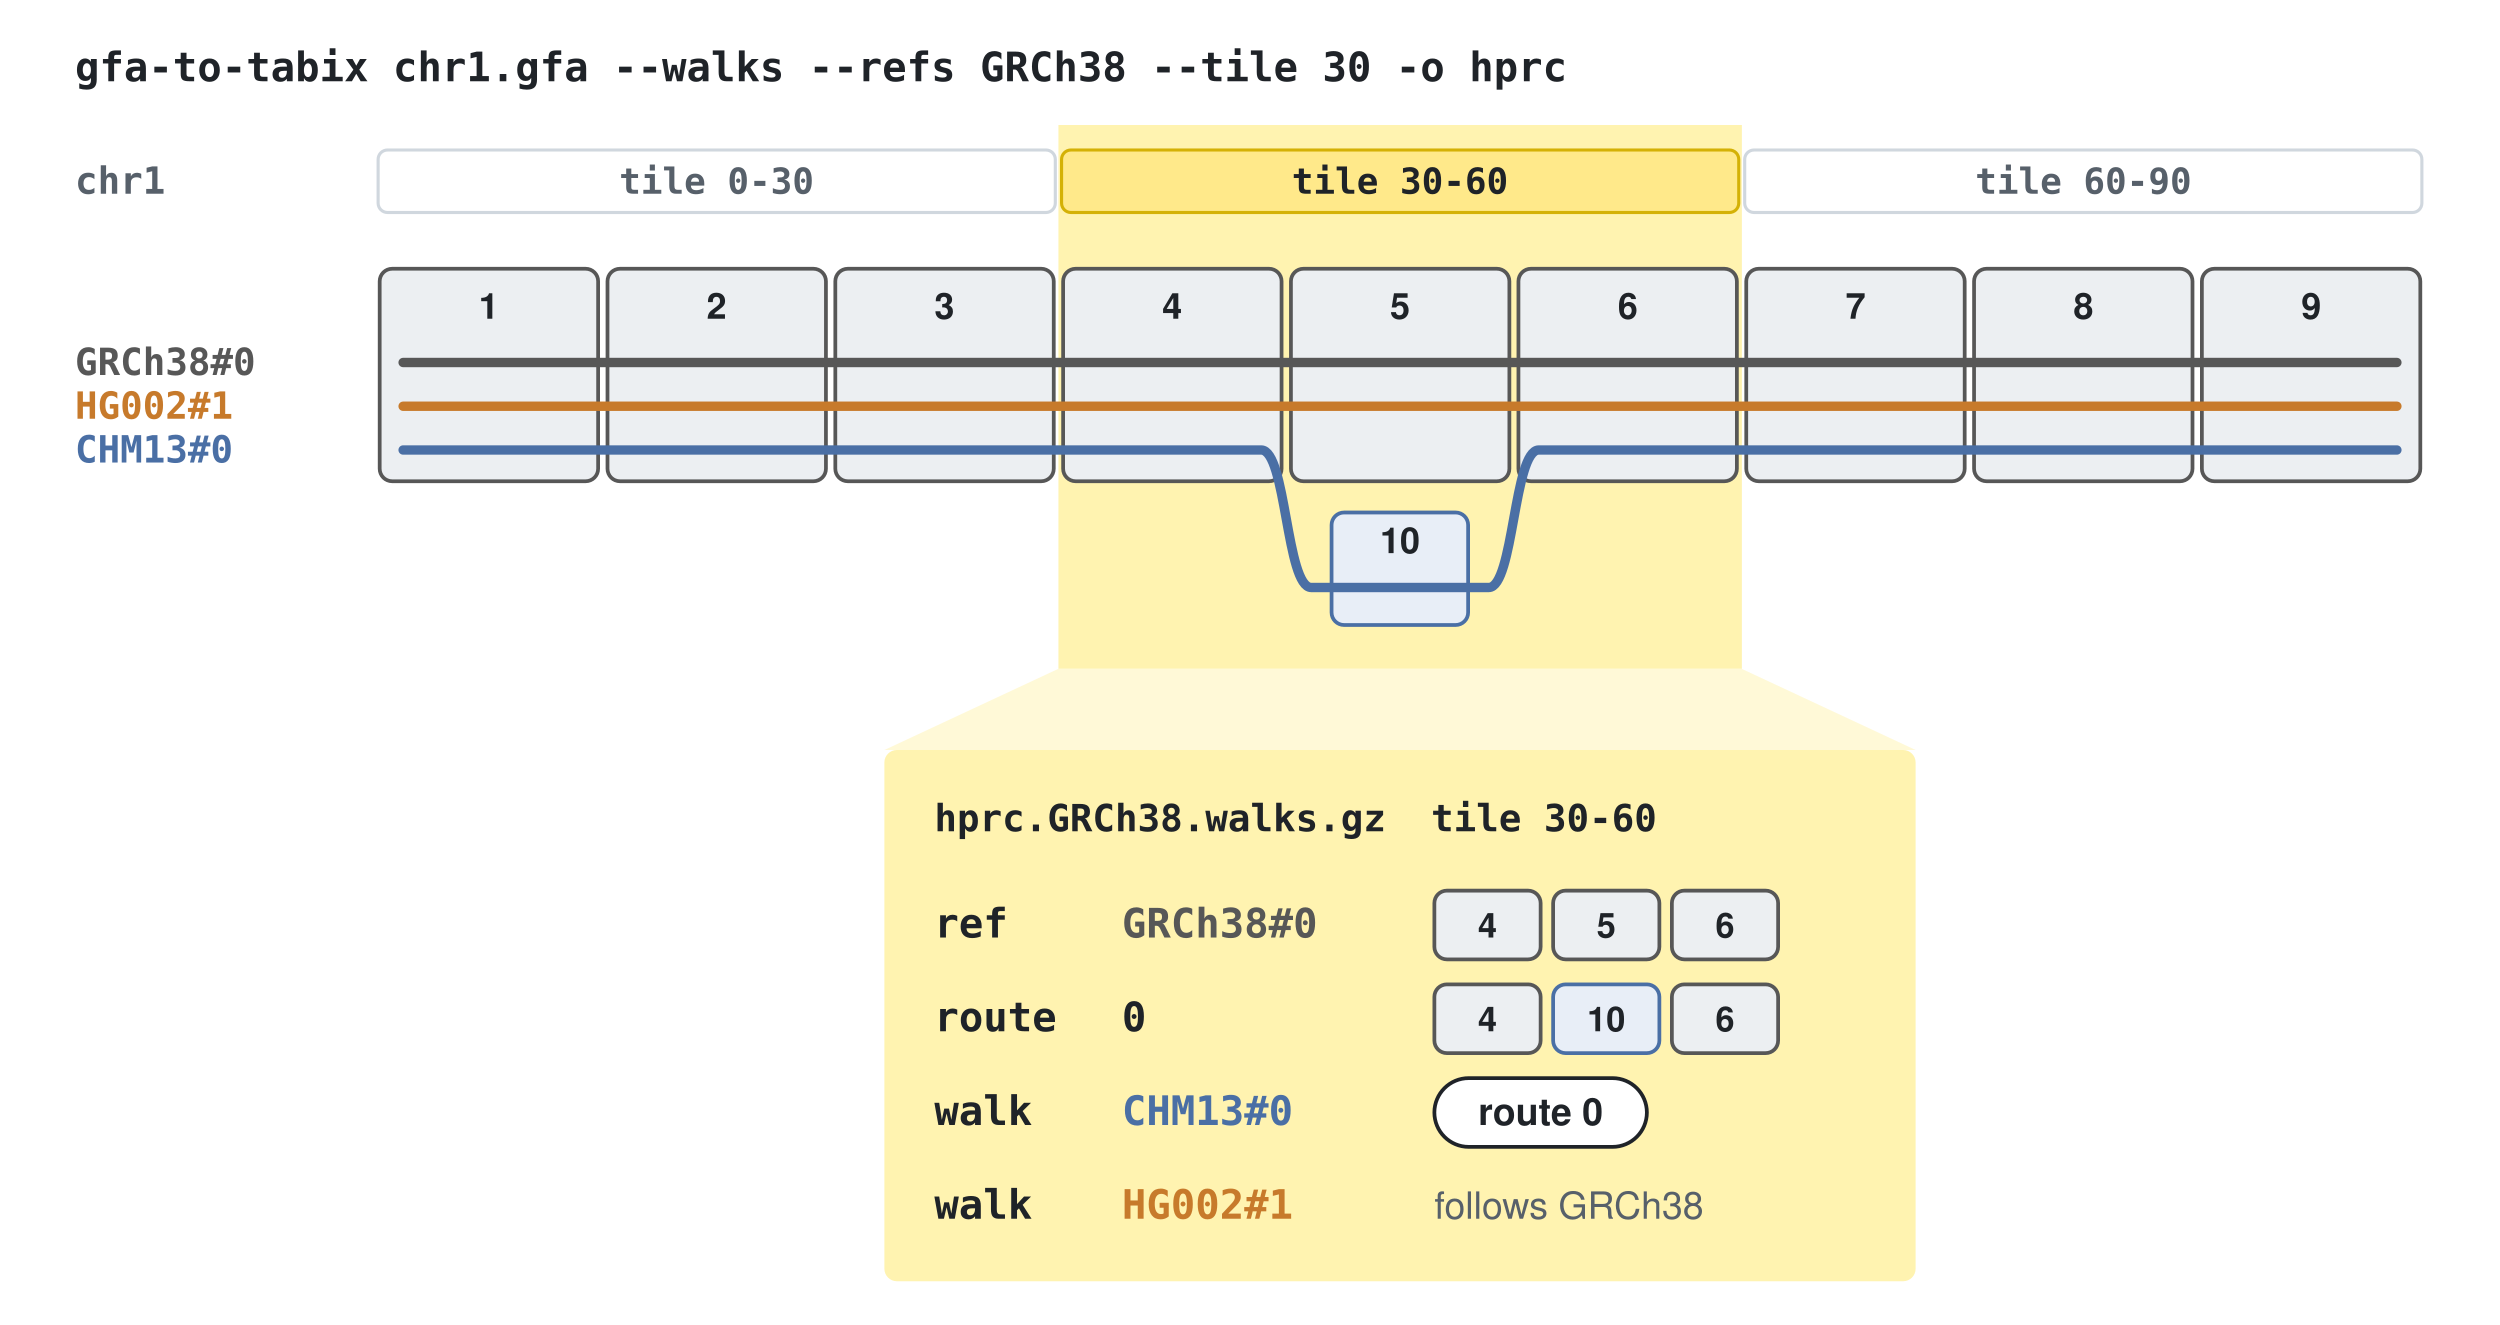
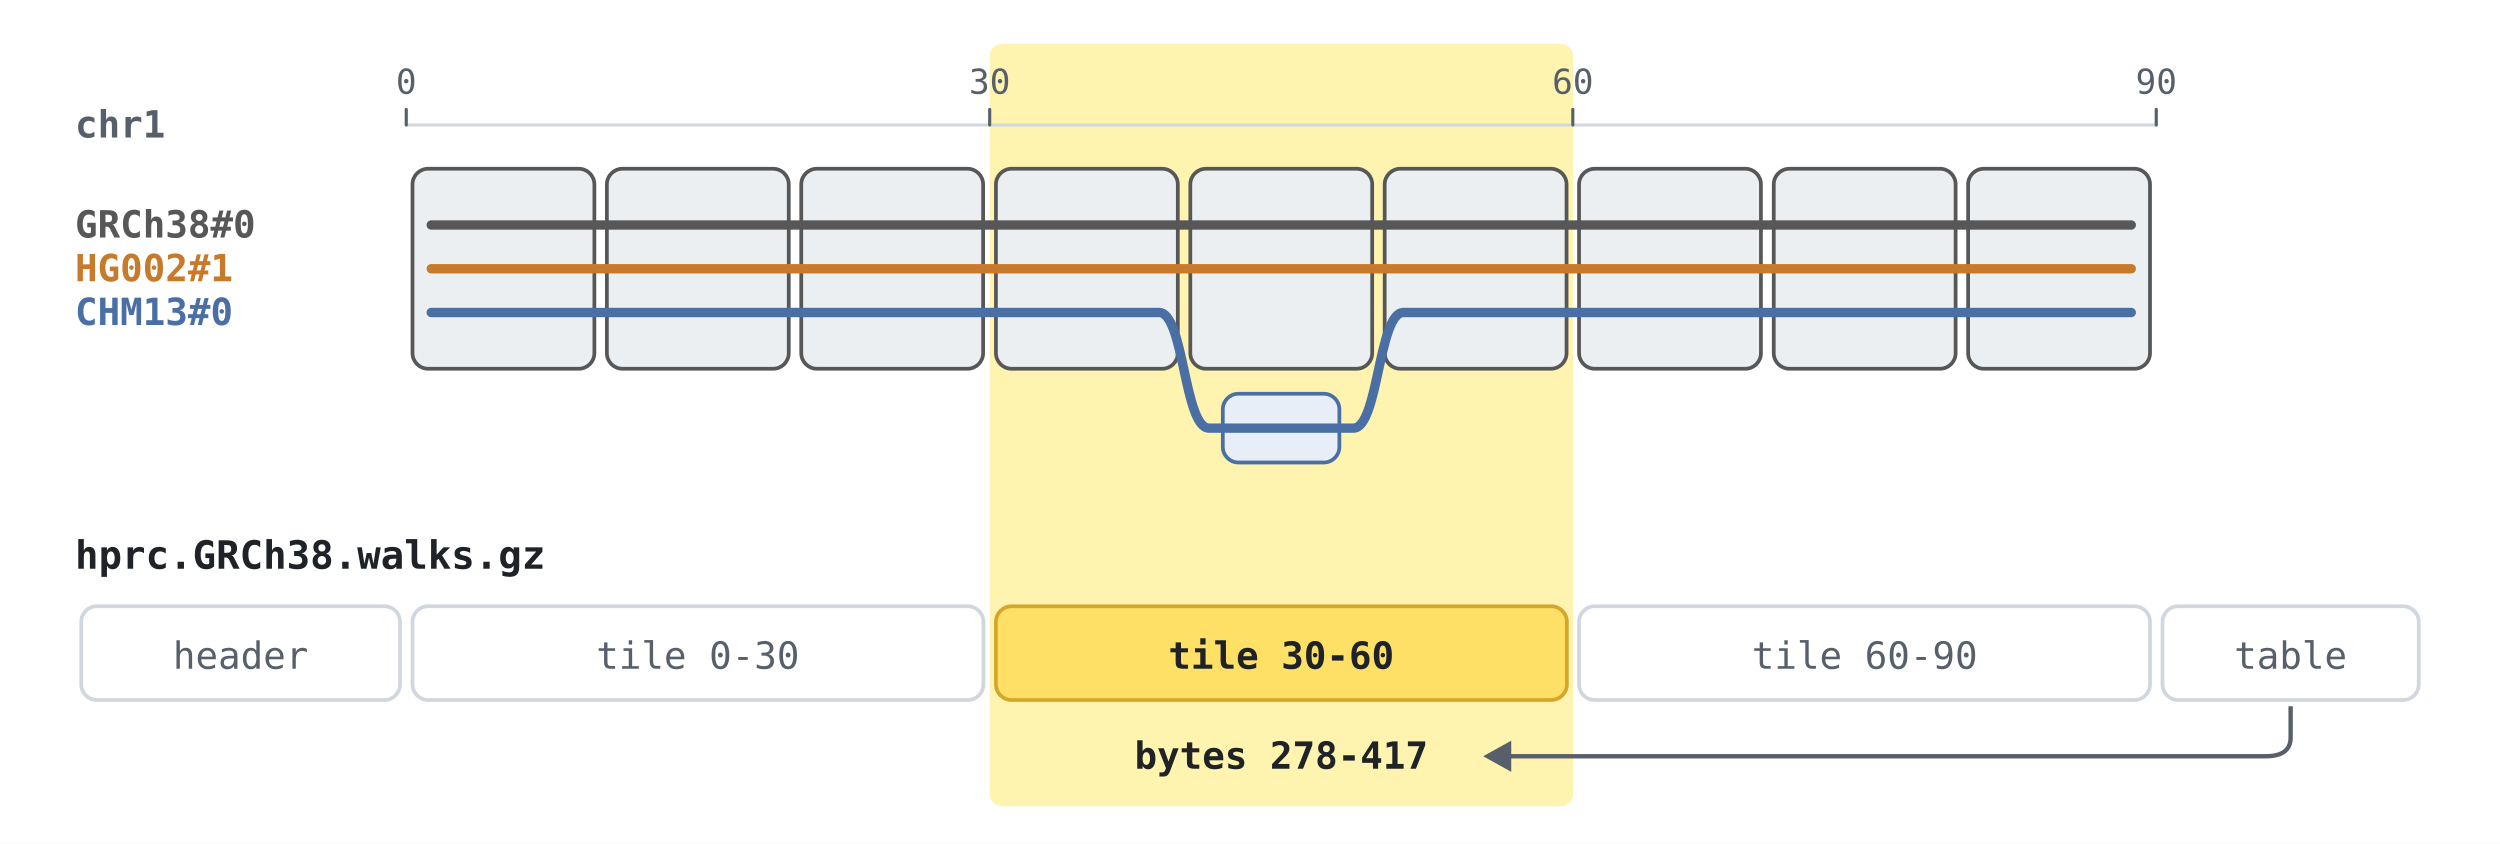
- <svg xmlns="http://www.w3.org/2000/svg" width="800" height="424" viewBox="0 0 800 424" font-family="Helvetica, Arial, sans-serif">
-   <rect width="800" height="424" fill="white" />
-   <rect x="338.7" y="40.0" width="218.7" height="174.0" rx="0" fill="#fff3b0" />
-   <rect x="283.0" y="240.0" width="330.0" height="170.0" rx="4" fill="#fff3b0" />
-   <path d="M338.7,214 L557.3,214 L613.0,240 L283.0,240 z" fill="#fff3b0" opacity="0.5" />
-   <text x="24.0" y="26.0" font-size="13" fill="#1f2328" font-weight="bold" font-family="Menlo, Consolas, DejaVu Sans Mono, monospace" xml:space="preserve">gfa-to-tabix chr1.gfa --walks --refs GRCh38 --tile 30 -o hprc</text>
-   <text x="24.0" y="62.0" font-size="12" fill="#57606a" font-weight="bold" font-family="Menlo, Consolas, DejaVu Sans Mono, monospace" xml:space="preserve">chr1</text>
-   <rect x="121.0" y="48.0" width="216.7" height="20.0" rx="3" fill="white" stroke="#d0d7de" stroke-width="1" />
-   <text x="229.3" y="62.0" font-size="11.5" fill="#57606a" font-weight="bold" font-family="Menlo, Consolas, DejaVu Sans Mono, monospace" text-anchor="middle" xml:space="preserve">tile 0-30</text>
-   <rect x="339.7" y="48.0" width="216.7" height="20.0" rx="3" fill="#ffe98a" stroke="#d4b106" stroke-width="1" />
-   <text x="448.0" y="62.0" font-size="11.5" fill="#1f2328" font-weight="bold" font-family="Menlo, Consolas, DejaVu Sans Mono, monospace" text-anchor="middle" xml:space="preserve">tile 30-60</text>
-   <rect x="558.3" y="48.0" width="216.7" height="20.0" rx="3" fill="white" stroke="#d0d7de" stroke-width="1" />
-   <text x="666.7" y="62.0" font-size="11.5" fill="#57606a" font-weight="bold" font-family="Menlo, Consolas, DejaVu Sans Mono, monospace" text-anchor="middle" xml:space="preserve">tile 60-90</text>
-   <rect x="121.5" y="86.0" width="69.9" height="68.0" rx="4" fill="#eceff2" stroke="#575757" stroke-width="1.2" />
-   <text x="156.4" y="102.0" font-size="11.5" fill="#1f2328" font-weight="bold" font-family="Helvetica, Arial, sans-serif" text-anchor="middle" xml:space="preserve">1</text>
-   <rect x="194.4" y="86.0" width="69.9" height="68.0" rx="4" fill="#eceff2" stroke="#575757" stroke-width="1.2" />
-   <text x="229.3" y="102.0" font-size="11.5" fill="#1f2328" font-weight="bold" font-family="Helvetica, Arial, sans-serif" text-anchor="middle" xml:space="preserve">2</text>
-   <rect x="267.3" y="86.0" width="69.9" height="68.0" rx="4" fill="#eceff2" stroke="#575757" stroke-width="1.2" />
-   <text x="302.2" y="102.0" font-size="11.5" fill="#1f2328" font-weight="bold" font-family="Helvetica, Arial, sans-serif" text-anchor="middle" xml:space="preserve">3</text>
-   <rect x="340.2" y="86.0" width="69.9" height="68.0" rx="4" fill="#eceff2" stroke="#575757" stroke-width="1.2" />
-   <text x="375.1" y="102.0" font-size="11.5" fill="#1f2328" font-weight="bold" font-family="Helvetica, Arial, sans-serif" text-anchor="middle" xml:space="preserve">4</text>
-   <rect x="413.1" y="86.0" width="69.9" height="68.0" rx="4" fill="#eceff2" stroke="#575757" stroke-width="1.2" />
-   <text x="448.0" y="102.0" font-size="11.5" fill="#1f2328" font-weight="bold" font-family="Helvetica, Arial, sans-serif" text-anchor="middle" xml:space="preserve">5</text>
-   <rect x="485.9" y="86.0" width="69.9" height="68.0" rx="4" fill="#eceff2" stroke="#575757" stroke-width="1.2" />
-   <text x="520.9" y="102.0" font-size="11.5" fill="#1f2328" font-weight="bold" font-family="Helvetica, Arial, sans-serif" text-anchor="middle" xml:space="preserve">6</text>
-   <rect x="558.8" y="86.0" width="69.9" height="68.0" rx="4" fill="#eceff2" stroke="#575757" stroke-width="1.2" />
-   <text x="593.8" y="102.0" font-size="11.5" fill="#1f2328" font-weight="bold" font-family="Helvetica, Arial, sans-serif" text-anchor="middle" xml:space="preserve">7</text>
-   <rect x="631.7" y="86.0" width="69.9" height="68.0" rx="4" fill="#eceff2" stroke="#575757" stroke-width="1.2" />
-   <text x="666.7" y="102.0" font-size="11.5" fill="#1f2328" font-weight="bold" font-family="Helvetica, Arial, sans-serif" text-anchor="middle" xml:space="preserve">8</text>
-   <rect x="704.6" y="86.0" width="69.9" height="68.0" rx="4" fill="#eceff2" stroke="#575757" stroke-width="1.2" />
-   <text x="739.6" y="102.0" font-size="11.5" fill="#1f2328" font-weight="bold" font-family="Helvetica, Arial, sans-serif" text-anchor="middle" xml:space="preserve">9</text>
-   <path d="M129.0,116 L767.0,116" fill="none" stroke="#575757" stroke-width="3" stroke-linecap="round" stroke-linejoin="round" />
-   <text x="24.0" y="120.0" font-size="12" fill="#575757" font-weight="bold" font-family="Menlo, Consolas, DejaVu Sans Mono, monospace" xml:space="preserve">GRCh38#0</text>
-   <path d="M129.0,130 L767.0,130" fill="none" stroke="#c77a2b" stroke-width="3" stroke-linecap="round" stroke-linejoin="round" />
-   <text x="24.0" y="134.0" font-size="12" fill="#c77a2b" font-weight="bold" font-family="Menlo, Consolas, DejaVu Sans Mono, monospace" xml:space="preserve">HG002#1</text>
-   <rect x="426.1" y="164.0" width="43.7" height="36.0" rx="4" fill="#e8eef7" stroke="#4a6fa5" stroke-width="1.2" />
-   <text x="448.0" y="177.0" font-size="11.5" fill="#1f2328" font-weight="bold" font-family="Helvetica, Arial, sans-serif" text-anchor="middle" xml:space="preserve">10</text>
-   <path d="M129.0,144 L403.6,144 C411.6,144 411.6,188.0 419.6,188.0 L476.4,188.0 C484.4,188.0 484.4,144 492.4,144 L767.0,144" fill="none" stroke="#4a6fa5" stroke-width="3" stroke-linecap="round" stroke-linejoin="round" />
-   <text x="24.0" y="148.0" font-size="12" fill="#4a6fa5" font-weight="bold" font-family="Menlo, Consolas, DejaVu Sans Mono, monospace" xml:space="preserve">CHM13#0</text>
-   <text x="299.0" y="266.0" font-size="12" fill="#1f2328" font-weight="bold" font-family="Menlo, Consolas, DejaVu Sans Mono, monospace" xml:space="preserve">hprc.GRCh38.walks.gz  tile 30-60</text>
-   <text x="299.0" y="300.0" font-size="13" fill="#1f2328" font-weight="bold" font-family="Menlo, Consolas, DejaVu Sans Mono, monospace" xml:space="preserve">ref</text>
-   <text x="359.0" y="300.0" font-size="13" fill="#575757" font-weight="bold" font-family="Menlo, Consolas, DejaVu Sans Mono, monospace" xml:space="preserve">GRCh38#0</text>
-   <rect x="459.0" y="285.0" width="34.0" height="22.0" rx="4" fill="#eceff2" stroke="#575757" stroke-width="1.2" />
-   <text x="476.0" y="300.0" font-size="11" fill="#1f2328" font-weight="bold" font-family="Helvetica, Arial, sans-serif" text-anchor="middle" xml:space="preserve">4</text>
-   <rect x="497.0" y="285.0" width="34.0" height="22.0" rx="4" fill="#eceff2" stroke="#575757" stroke-width="1.2" />
-   <text x="514.0" y="300.0" font-size="11" fill="#1f2328" font-weight="bold" font-family="Helvetica, Arial, sans-serif" text-anchor="middle" xml:space="preserve">5</text>
-   <rect x="535.0" y="285.0" width="34.0" height="22.0" rx="4" fill="#eceff2" stroke="#575757" stroke-width="1.2" />
-   <text x="552.0" y="300.0" font-size="11" fill="#1f2328" font-weight="bold" font-family="Helvetica, Arial, sans-serif" text-anchor="middle" xml:space="preserve">6</text>
-   <text x="299.0" y="330.0" font-size="13" fill="#1f2328" font-weight="bold" font-family="Menlo, Consolas, DejaVu Sans Mono, monospace" xml:space="preserve">route</text>
-   <text x="359.0" y="330.0" font-size="13" fill="#1f2328" font-weight="bold" font-family="Menlo, Consolas, DejaVu Sans Mono, monospace" xml:space="preserve">0</text>
-   <rect x="459.0" y="315.0" width="34.0" height="22.0" rx="4" fill="#eceff2" stroke="#575757" stroke-width="1.2" />
-   <text x="476.0" y="330.0" font-size="11" fill="#1f2328" font-weight="bold" font-family="Helvetica, Arial, sans-serif" text-anchor="middle" xml:space="preserve">4</text>
-   <rect x="497.0" y="315.0" width="34.0" height="22.0" rx="4" fill="#e8eef7" stroke="#4a6fa5" stroke-width="1.2" />
-   <text x="514.0" y="330.0" font-size="11" fill="#1f2328" font-weight="bold" font-family="Helvetica, Arial, sans-serif" text-anchor="middle" xml:space="preserve">10</text>
-   <rect x="535.0" y="315.0" width="34.0" height="22.0" rx="4" fill="#eceff2" stroke="#575757" stroke-width="1.2" />
-   <text x="552.0" y="330.0" font-size="11" fill="#1f2328" font-weight="bold" font-family="Helvetica, Arial, sans-serif" text-anchor="middle" xml:space="preserve">6</text>
-   <text x="299.0" y="360.0" font-size="13" fill="#1f2328" font-weight="bold" font-family="Menlo, Consolas, DejaVu Sans Mono, monospace" xml:space="preserve">walk</text>
-   <text x="359.0" y="360.0" font-size="13" fill="#4a6fa5" font-weight="bold" font-family="Menlo, Consolas, DejaVu Sans Mono, monospace" xml:space="preserve">CHM13#0</text>
-   <rect x="459.0" y="345.0" width="68.0" height="22.0" rx="11" fill="white" stroke="#1f2328" stroke-width="1.2" />
-   <text x="493.0" y="360.0" font-size="12" fill="#1f2328" font-weight="bold" font-family="Helvetica, Arial, sans-serif" text-anchor="middle" xml:space="preserve">route 0</text>
-   <text x="299.0" y="390.0" font-size="13" fill="#1f2328" font-weight="bold" font-family="Menlo, Consolas, DejaVu Sans Mono, monospace" xml:space="preserve">walk</text>
-   <text x="359.0" y="390.0" font-size="13" fill="#c77a2b" font-weight="bold" font-family="Menlo, Consolas, DejaVu Sans Mono, monospace" xml:space="preserve">HG002#1</text>
-   <text x="459.0" y="390.0" font-size="12" fill="#57606a" font-weight="normal" font-family="Helvetica, Arial, sans-serif" xml:space="preserve">follows GRCh38</text>
+ <svg xmlns="http://www.w3.org/2000/svg" width="800" height="270" viewBox="0 0 800 270" font-family="Helvetica, Arial, sans-serif">
+   <rect width="800" height="270" fill="white" />
+   <rect x="316.7" y="14.0" width="186.7" height="244.0" rx="4" fill="#fff3b0" />
+   <text x="24.0" y="44.0" font-size="12" fill="#57606a" font-weight="bold" font-family="Menlo, Consolas, DejaVu Sans Mono, monospace" xml:space="preserve">chr1</text>
+   <line x1="130.0" y1="40.0" x2="690.0" y2="40.0" stroke="#d0d7de" stroke-width="1" stroke-linecap="round" />
+   <line x1="130.0" y1="35.0" x2="130.0" y2="40.0" stroke="#57606a" stroke-width="1" stroke-linecap="round" />
+   <text x="130.0" y="30.0" font-size="11" fill="#57606a" font-weight="normal" font-family="Menlo, Consolas, DejaVu Sans Mono, monospace" text-anchor="middle" xml:space="preserve">0</text>
+   <line x1="316.7" y1="35.0" x2="316.7" y2="40.0" stroke="#57606a" stroke-width="1" stroke-linecap="round" />
+   <text x="316.7" y="30.0" font-size="11" fill="#57606a" font-weight="normal" font-family="Menlo, Consolas, DejaVu Sans Mono, monospace" text-anchor="middle" xml:space="preserve">30</text>
+   <line x1="503.3" y1="35.0" x2="503.3" y2="40.0" stroke="#57606a" stroke-width="1" stroke-linecap="round" />
+   <text x="503.3" y="30.0" font-size="11" fill="#57606a" font-weight="normal" font-family="Menlo, Consolas, DejaVu Sans Mono, monospace" text-anchor="middle" xml:space="preserve">60</text>
+   <line x1="690.0" y1="35.0" x2="690.0" y2="40.0" stroke="#57606a" stroke-width="1" stroke-linecap="round" />
+   <text x="690.0" y="30.0" font-size="11" fill="#57606a" font-weight="normal" font-family="Menlo, Consolas, DejaVu Sans Mono, monospace" text-anchor="middle" xml:space="preserve">90</text>
+   <rect x="132.0" y="54.0" width="58.2" height="64.0" rx="5" fill="#eceff2" stroke="#575757" stroke-width="1.2" />
+   <rect x="194.2" y="54.0" width="58.2" height="64.0" rx="5" fill="#eceff2" stroke="#575757" stroke-width="1.2" />
+   <rect x="256.4" y="54.0" width="58.2" height="64.0" rx="5" fill="#eceff2" stroke="#575757" stroke-width="1.2" />
+   <rect x="318.7" y="54.0" width="58.2" height="64.0" rx="5" fill="#eceff2" stroke="#575757" stroke-width="1.2" />
+   <rect x="380.9" y="54.0" width="58.2" height="64.0" rx="5" fill="#eceff2" stroke="#575757" stroke-width="1.2" />
+   <rect x="443.1" y="54.0" width="58.2" height="64.0" rx="5" fill="#eceff2" stroke="#575757" stroke-width="1.2" />
+   <rect x="505.3" y="54.0" width="58.2" height="64.0" rx="5" fill="#eceff2" stroke="#575757" stroke-width="1.2" />
+   <rect x="567.6" y="54.0" width="58.2" height="64.0" rx="5" fill="#eceff2" stroke="#575757" stroke-width="1.2" />
+   <rect x="629.8" y="54.0" width="58.2" height="64.0" rx="5" fill="#eceff2" stroke="#575757" stroke-width="1.2" />
+   <path d="M138.0,72 L682.0,72" fill="none" stroke="#575757" stroke-width="3" stroke-linecap="round" stroke-linejoin="round" />
+   <text x="24.0" y="76.0" font-size="12" fill="#575757" font-weight="bold" font-family="Menlo, Consolas, DejaVu Sans Mono, monospace" xml:space="preserve">GRCh38#0</text>
+   <path d="M138.0,86 L682.0,86" fill="none" stroke="#c77a2b" stroke-width="3" stroke-linecap="round" stroke-linejoin="round" />
+   <text x="24.0" y="90.0" font-size="12" fill="#c77a2b" font-weight="bold" font-family="Menlo, Consolas, DejaVu Sans Mono, monospace" xml:space="preserve">HG002#1</text>
+   <rect x="391.3" y="126.0" width="37.3" height="22.0" rx="5" fill="#e8eef7" stroke="#4a6fa5" stroke-width="1.2" />
+   <path d="M138.0,100 L370.9,100 C378.9,100 378.9,137.0 386.9,137.0 L433.1,137.0 C441.1,137.0 441.1,100 449.1,100 L682.0,100" fill="none" stroke="#4a6fa5" stroke-width="3" stroke-linecap="round" stroke-linejoin="round" />
+   <text x="24.0" y="104.0" font-size="12" fill="#4a6fa5" font-weight="bold" font-family="Menlo, Consolas, DejaVu Sans Mono, monospace" xml:space="preserve">CHM13#0</text>
+   <text x="24.0" y="182.0" font-size="12.5" fill="#1f2328" font-weight="bold" font-family="Menlo, Consolas, DejaVu Sans Mono, monospace" xml:space="preserve">hprc.GRCh38.walks.gz</text>
+   <rect x="26.0" y="194.0" width="102.0" height="30.0" rx="5" fill="white" stroke="#d0d7de" stroke-width="1.2" />
+   <text x="77.0" y="214.0" font-size="12" fill="#57606a" font-weight="normal" font-family="Menlo, Consolas, DejaVu Sans Mono, monospace" text-anchor="middle" xml:space="preserve">header</text>
+   <rect x="132.0" y="194.0" width="182.7" height="30.0" rx="5" fill="white" stroke="#d0d7de" stroke-width="1.2" />
+   <text x="223.3" y="214.0" font-size="12" fill="#57606a" font-weight="normal" font-family="Menlo, Consolas, DejaVu Sans Mono, monospace" text-anchor="middle" xml:space="preserve">tile 0-30</text>
+   <rect x="318.7" y="194.0" width="182.7" height="30.0" rx="5" fill="#ffe066" stroke="#d4a72c" stroke-width="1.2" />
+   <text x="410.0" y="214.0" font-size="12" fill="#1f2328" font-weight="bold" font-family="Menlo, Consolas, DejaVu Sans Mono, monospace" text-anchor="middle" xml:space="preserve">tile 30-60</text>
+   <rect x="505.3" y="194.0" width="182.7" height="30.0" rx="5" fill="white" stroke="#d0d7de" stroke-width="1.2" />
+   <text x="596.7" y="214.0" font-size="12" fill="#57606a" font-weight="normal" font-family="Menlo, Consolas, DejaVu Sans Mono, monospace" text-anchor="middle" xml:space="preserve">tile 60-90</text>
+   <rect x="692.0" y="194.0" width="82.0" height="30.0" rx="5" fill="white" stroke="#d0d7de" stroke-width="1.2" />
+   <text x="733.0" y="214.0" font-size="12" fill="#57606a" font-weight="normal" font-family="Menlo, Consolas, DejaVu Sans Mono, monospace" text-anchor="middle" xml:space="preserve">table</text>
+   <text x="410.0" y="246.0" font-size="12" fill="#1f2328" font-weight="bold" font-family="Menlo, Consolas, DejaVu Sans Mono, monospace" text-anchor="middle" xml:space="preserve">bytes 278-417</text>
+   <path d="M733.0,226 V236 Q733.0,242 725.0,242 H482.6" fill="none" stroke="#57606a" stroke-width="1.4" />
+   <path d="M483.6,237 l-9,5 l9,5 z" fill="#57606a" />
</svg>
